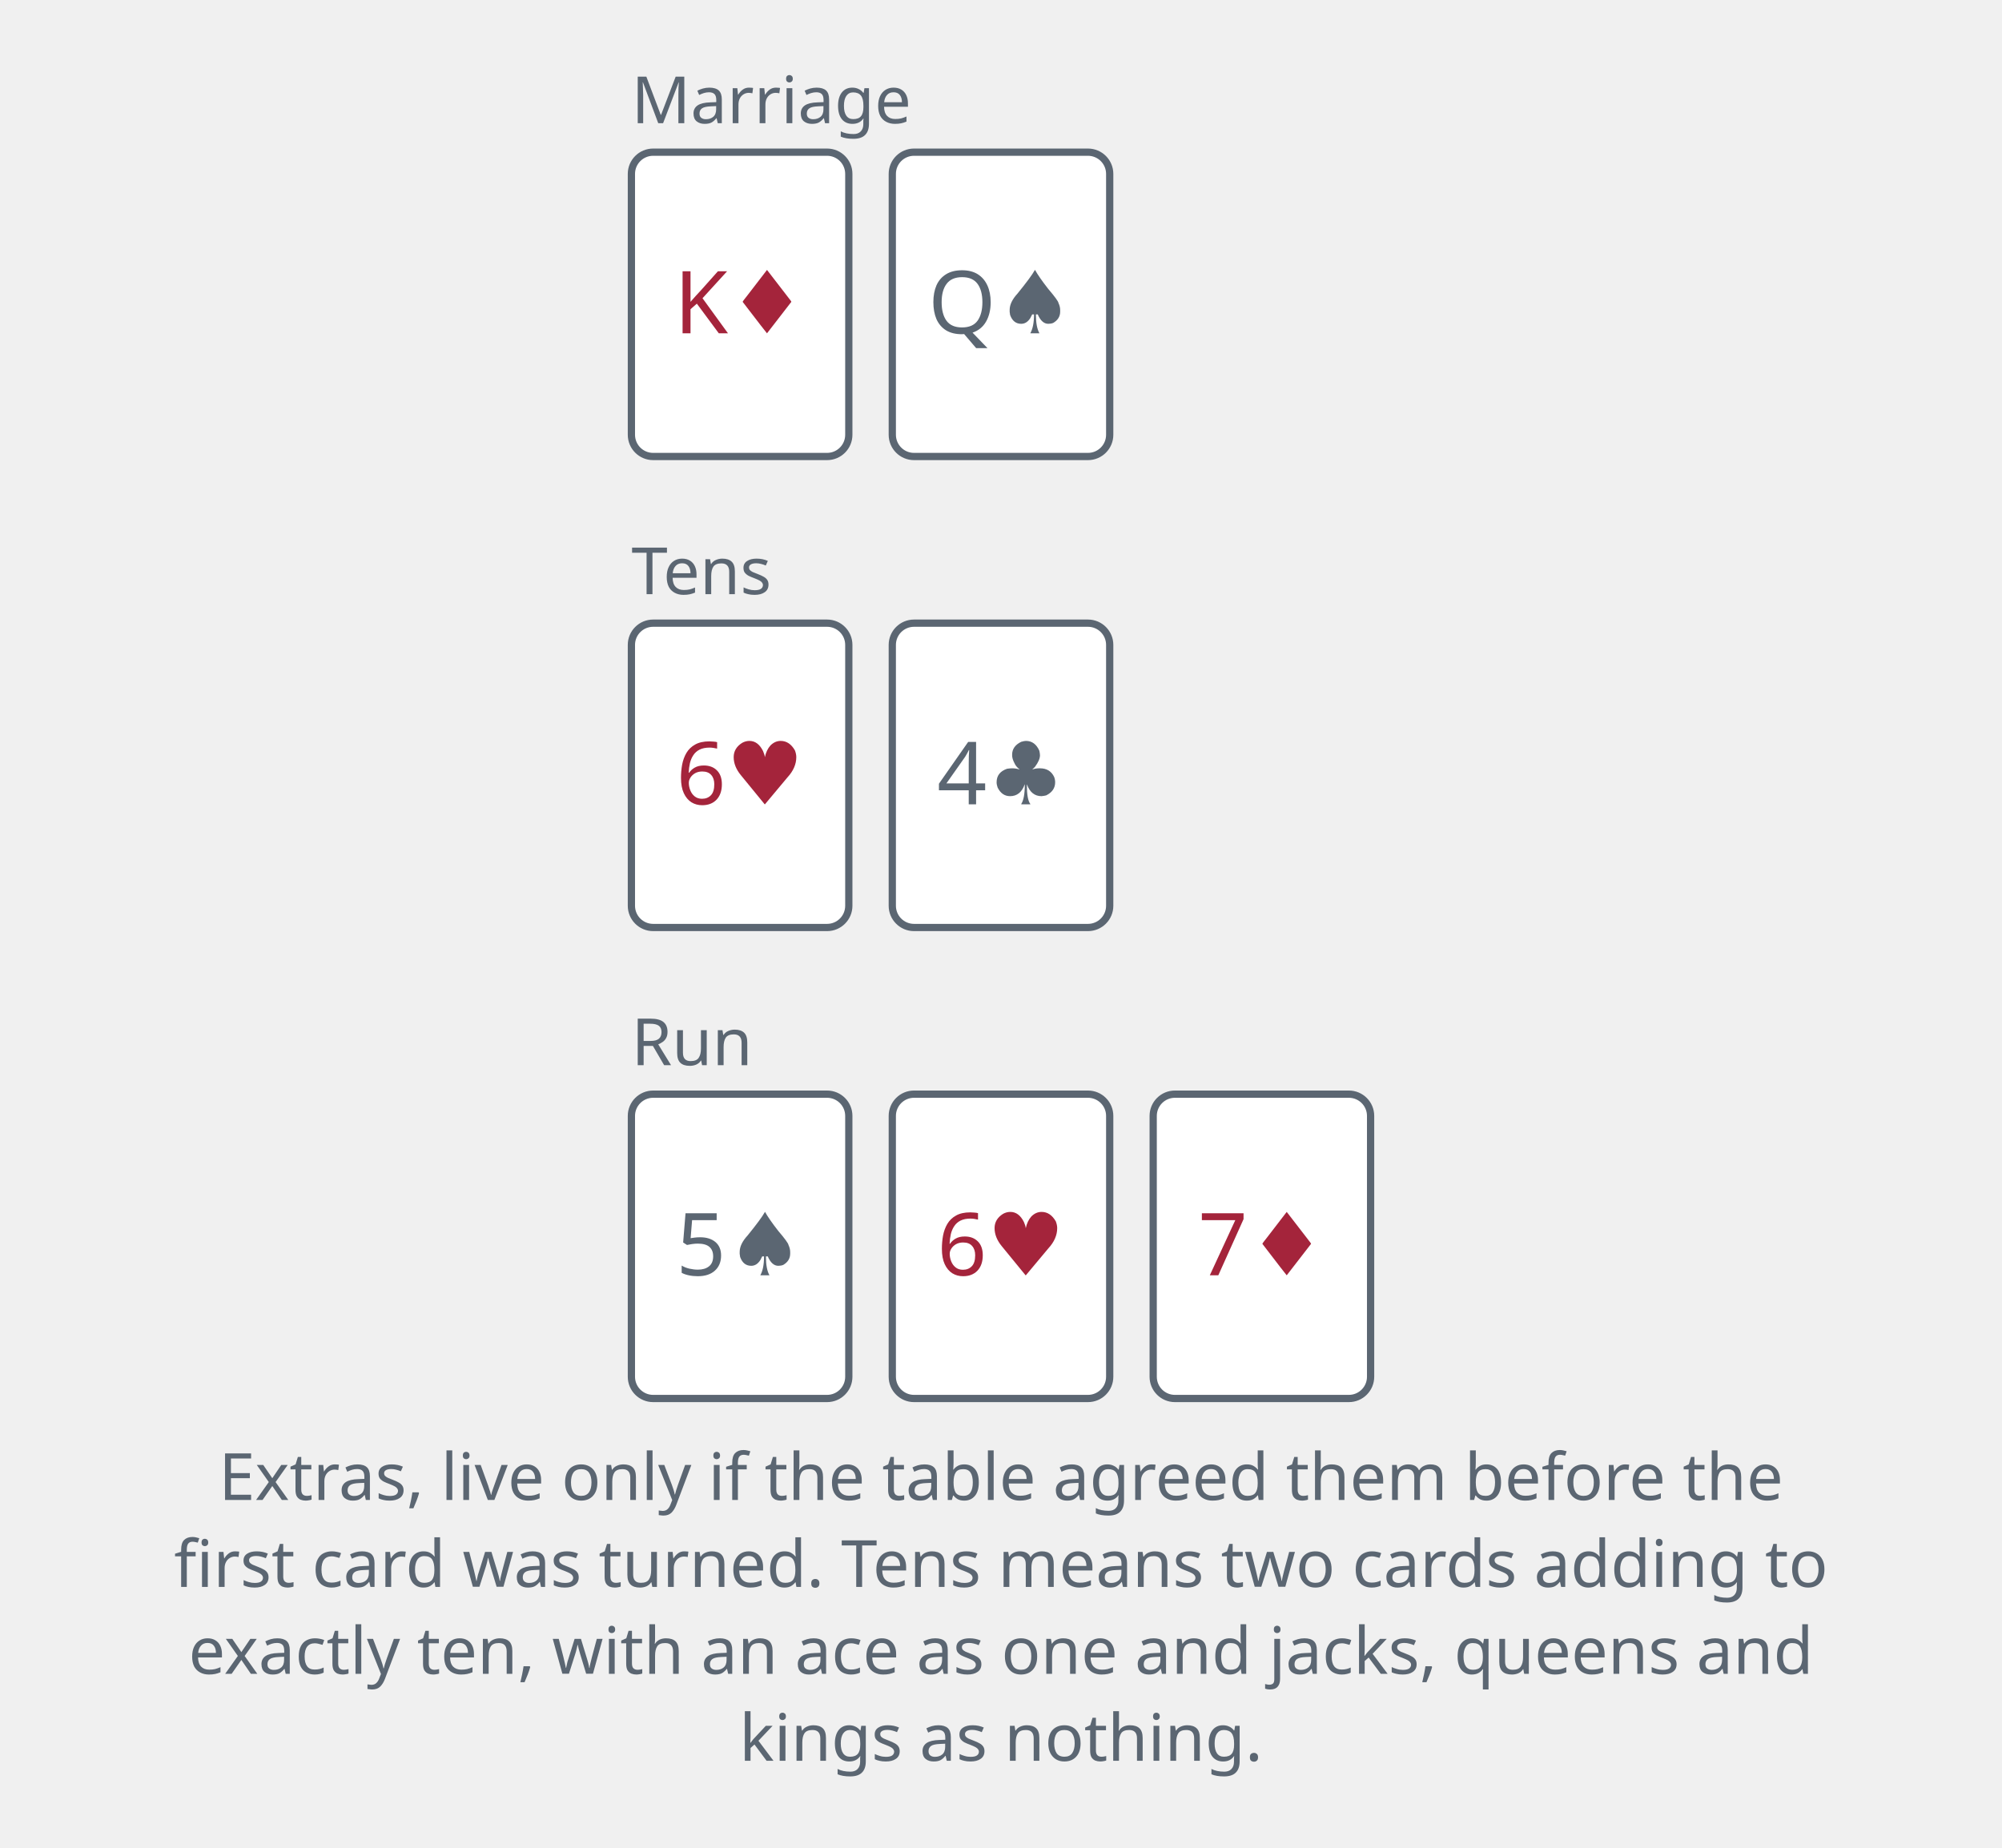
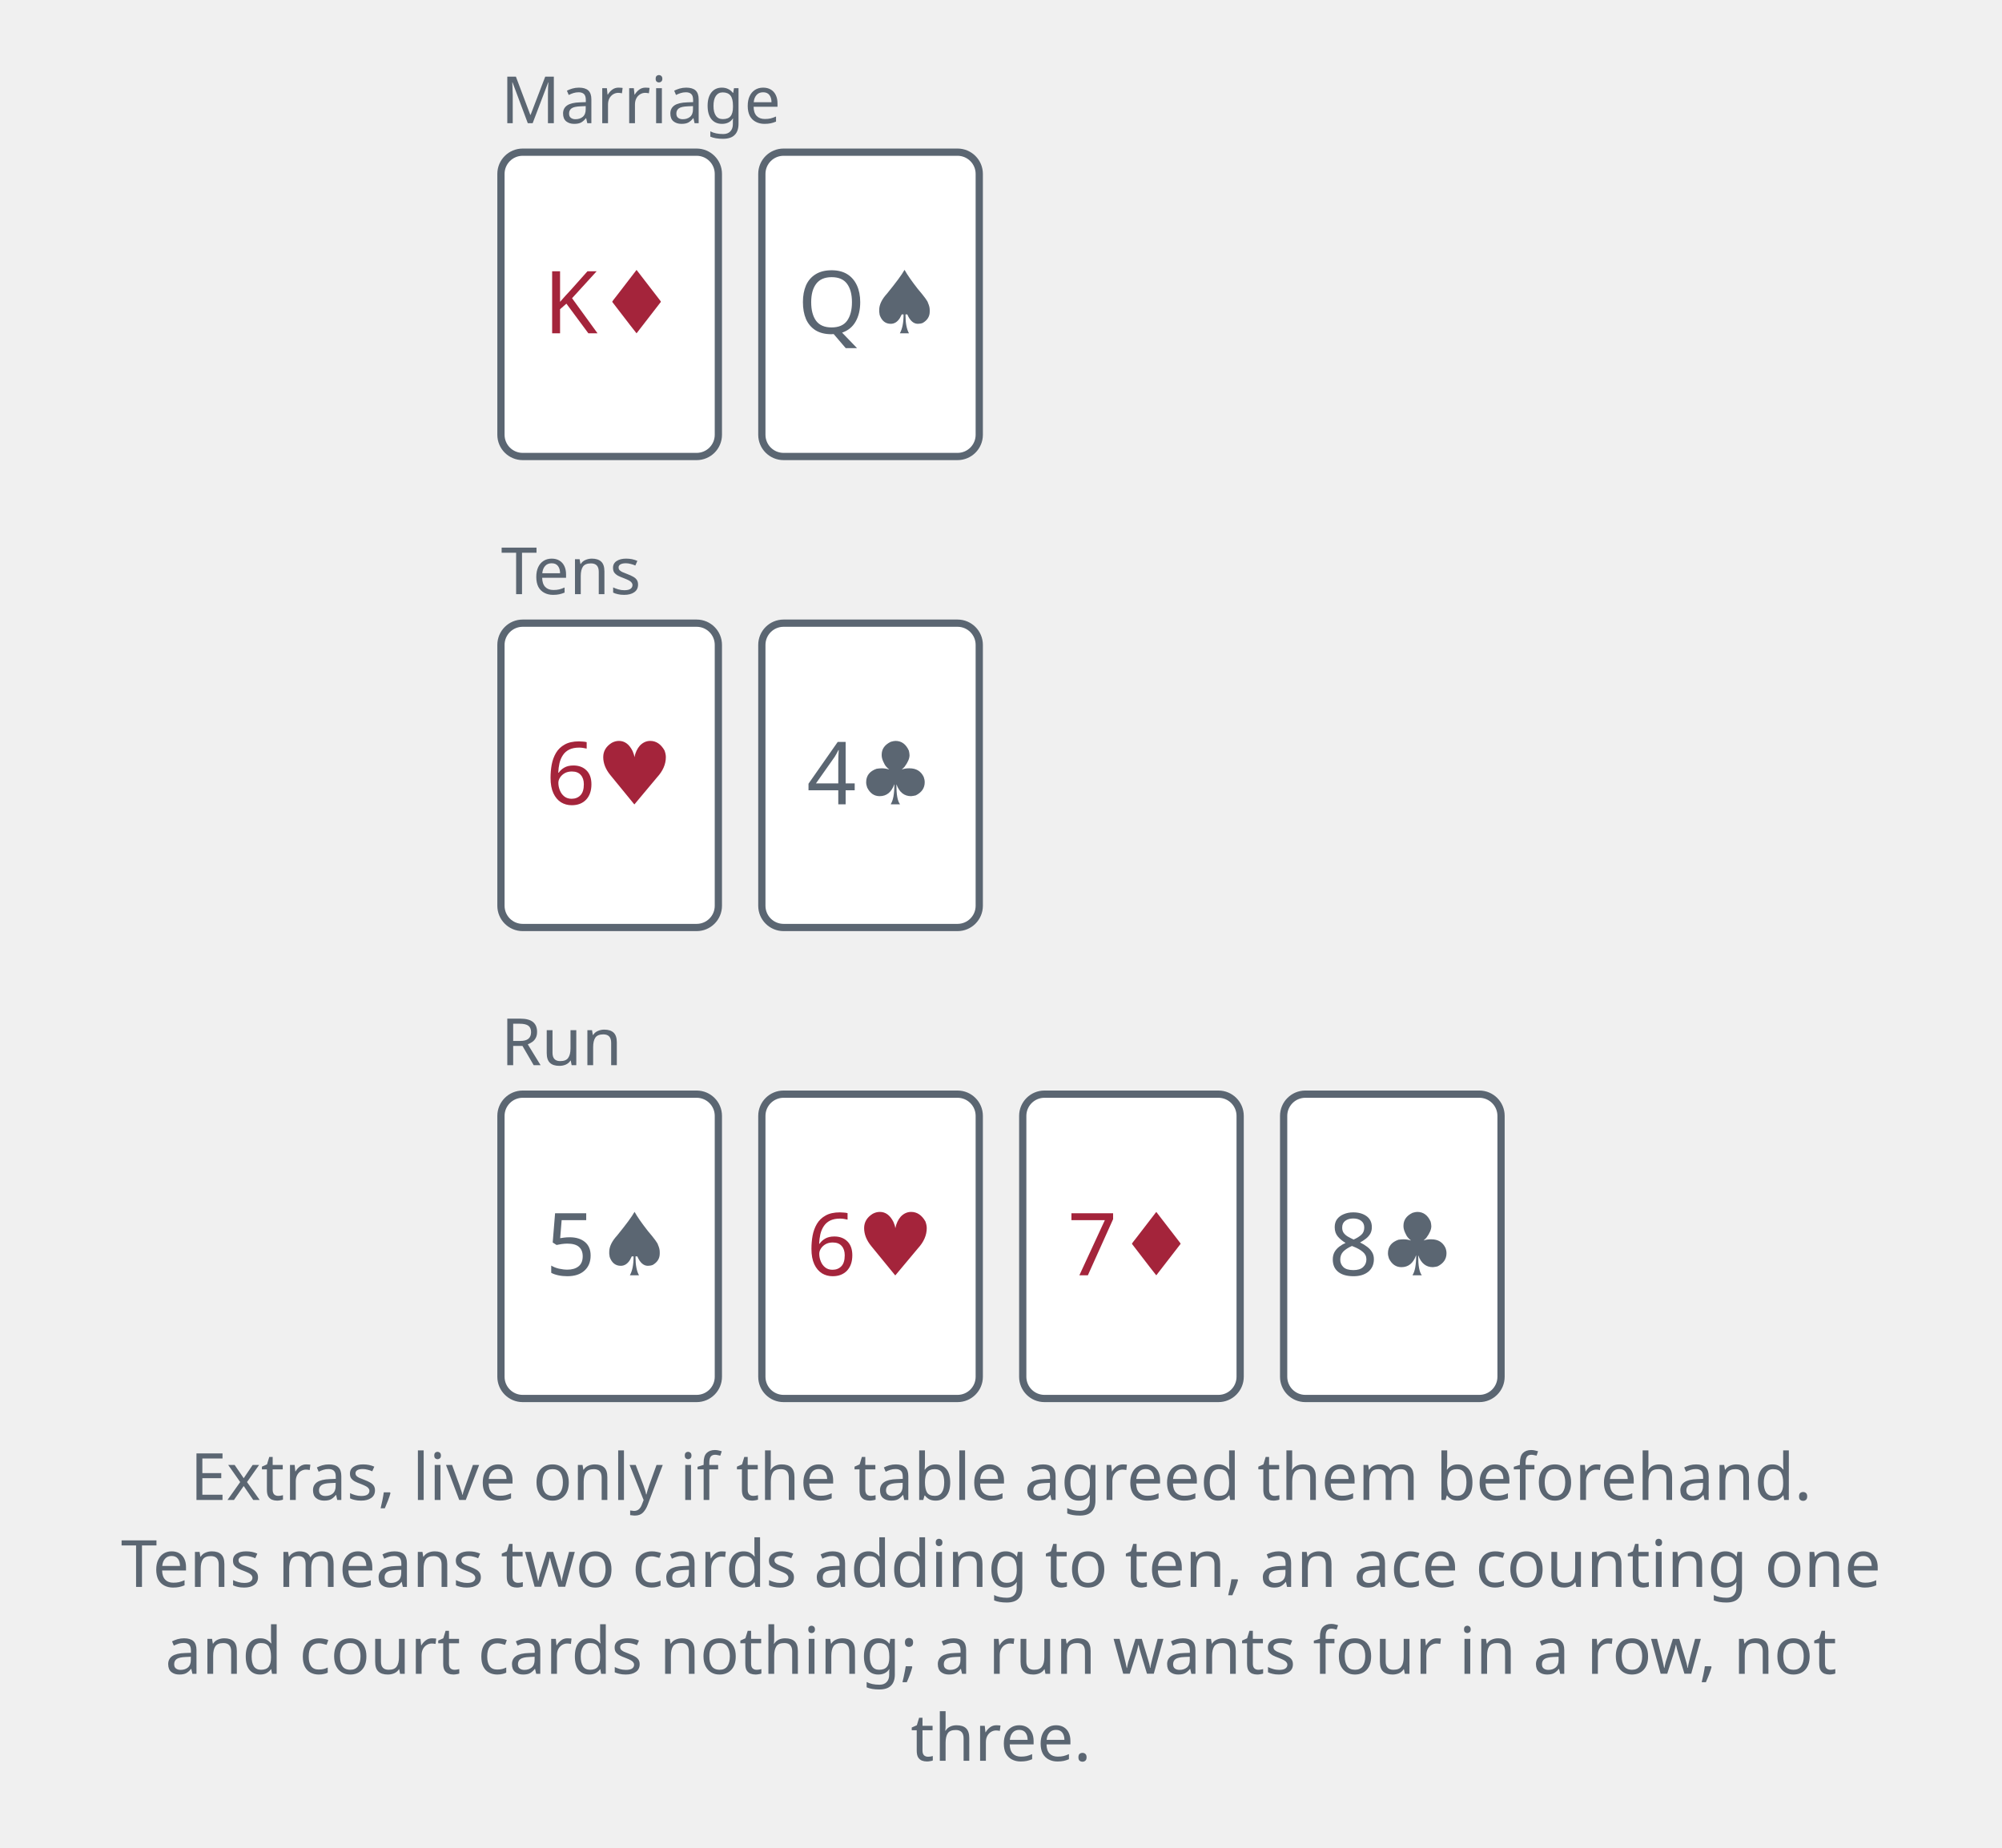
- <svg xmlns="http://www.w3.org/2000/svg" viewBox="0 0 276 255" width="442" height="408" role="img" aria-label="Egyptian Ratscrew: Extras, live only if the table agreed them before the first card was turned. Tens means two cards adding to exactly ten, with an ace as one and jacks, queens and kings as nothing.">
-   <rect x="87.0" y="21.0" width="30" height="42" rx="3" fill="#ffffff" stroke="#5b6672" stroke-width="1" />
-   <text x="102.0" y="46.0" text-anchor="middle" font-family="system-ui, sans-serif" font-size="12" fill="#a4243b">K♦</text>
-   <rect x="123.0" y="21.0" width="30" height="42" rx="3" fill="#ffffff" stroke="#5b6672" stroke-width="1" />
-   <text x="138.0" y="46.0" text-anchor="middle" font-family="system-ui, sans-serif" font-size="12" fill="#5b6672">Q♠</text>
-   <rect x="87.0" y="86.0" width="30" height="42" rx="3" fill="#ffffff" stroke="#5b6672" stroke-width="1" />
-   <text x="102.0" y="111.0" text-anchor="middle" font-family="system-ui, sans-serif" font-size="12" fill="#a4243b">6♥</text>
-   <rect x="123.0" y="86.0" width="30" height="42" rx="3" fill="#ffffff" stroke="#5b6672" stroke-width="1" />
-   <text x="138.0" y="111.0" text-anchor="middle" font-family="system-ui, sans-serif" font-size="12" fill="#5b6672">4♣</text>
-   <rect x="87.0" y="151.0" width="30" height="42" rx="3" fill="#ffffff" stroke="#5b6672" stroke-width="1" />
-   <text x="102.0" y="176.0" text-anchor="middle" font-family="system-ui, sans-serif" font-size="12" fill="#5b6672">5♠</text>
-   <rect x="123.0" y="151.0" width="30" height="42" rx="3" fill="#ffffff" stroke="#5b6672" stroke-width="1" />
-   <text x="138.0" y="176.0" text-anchor="middle" font-family="system-ui, sans-serif" font-size="12" fill="#a4243b">6♥</text>
-   <rect x="159.0" y="151.0" width="30" height="42" rx="3" fill="#ffffff" stroke="#5b6672" stroke-width="1" />
-   <text x="174.0" y="176.0" text-anchor="middle" font-family="system-ui, sans-serif" font-size="12" fill="#a4243b">7♦</text>
-   <text x="87.0" y="17.0" font-family="system-ui, sans-serif" font-size="9" fill="#5b6672">Marriage</text>
-   <text x="87.0" y="82.0" font-family="system-ui, sans-serif" font-size="9" fill="#5b6672">Tens</text>
-   <text x="87.0" y="147.0" font-family="system-ui, sans-serif" font-size="9" fill="#5b6672">Run</text>
-   <text x="138.0" y="207.0" text-anchor="middle" font-family="system-ui, sans-serif" font-size="9" fill="#5b6672">Extras, live only if the table agreed them before the</text>
-   <text x="138.0" y="219.0" text-anchor="middle" font-family="system-ui, sans-serif" font-size="9" fill="#5b6672">first card was turned. Tens means two cards adding to</text>
-   <text x="138.0" y="231.0" text-anchor="middle" font-family="system-ui, sans-serif" font-size="9" fill="#5b6672">exactly ten, with an ace as one and jacks, queens and</text>
-   <text x="138.0" y="243.0" text-anchor="middle" font-family="system-ui, sans-serif" font-size="9" fill="#5b6672">kings as nothing.</text>
+ <svg xmlns="http://www.w3.org/2000/svg" viewBox="0 0 276 255" width="442" height="408" role="img" aria-label="Egyptian Ratscrew: Extras, live only if the table agreed them beforehand. Tens means two cards adding to ten, an ace counting one and court cards nothing; a run wants four in a row, not three.">
+   <rect x="69.0" y="21.0" width="30" height="42" rx="3" fill="#ffffff" stroke="#5b6672" stroke-width="1" />
+   <text x="84.0" y="46.0" text-anchor="middle" font-family="system-ui, sans-serif" font-size="12" fill="#a4243b">K♦</text>
+   <rect x="105.0" y="21.0" width="30" height="42" rx="3" fill="#ffffff" stroke="#5b6672" stroke-width="1" />
+   <text x="120.0" y="46.0" text-anchor="middle" font-family="system-ui, sans-serif" font-size="12" fill="#5b6672">Q♠</text>
+   <rect x="69.0" y="86.0" width="30" height="42" rx="3" fill="#ffffff" stroke="#5b6672" stroke-width="1" />
+   <text x="84.0" y="111.0" text-anchor="middle" font-family="system-ui, sans-serif" font-size="12" fill="#a4243b">6♥</text>
+   <rect x="105.0" y="86.0" width="30" height="42" rx="3" fill="#ffffff" stroke="#5b6672" stroke-width="1" />
+   <text x="120.0" y="111.0" text-anchor="middle" font-family="system-ui, sans-serif" font-size="12" fill="#5b6672">4♣</text>
+   <rect x="69.0" y="151.0" width="30" height="42" rx="3" fill="#ffffff" stroke="#5b6672" stroke-width="1" />
+   <text x="84.0" y="176.0" text-anchor="middle" font-family="system-ui, sans-serif" font-size="12" fill="#5b6672">5♠</text>
+   <rect x="105.0" y="151.0" width="30" height="42" rx="3" fill="#ffffff" stroke="#5b6672" stroke-width="1" />
+   <text x="120.0" y="176.0" text-anchor="middle" font-family="system-ui, sans-serif" font-size="12" fill="#a4243b">6♥</text>
+   <rect x="141.0" y="151.0" width="30" height="42" rx="3" fill="#ffffff" stroke="#5b6672" stroke-width="1" />
+   <text x="156.0" y="176.0" text-anchor="middle" font-family="system-ui, sans-serif" font-size="12" fill="#a4243b">7♦</text>
+   <rect x="177.0" y="151.0" width="30" height="42" rx="3" fill="#ffffff" stroke="#5b6672" stroke-width="1" />
+   <text x="192.0" y="176.0" text-anchor="middle" font-family="system-ui, sans-serif" font-size="12" fill="#5b6672">8♣</text>
+   <text x="69.0" y="17.0" font-family="system-ui, sans-serif" font-size="9" fill="#5b6672">Marriage</text>
+   <text x="69.0" y="82.0" font-family="system-ui, sans-serif" font-size="9" fill="#5b6672">Tens</text>
+   <text x="69.0" y="147.0" font-family="system-ui, sans-serif" font-size="9" fill="#5b6672">Run</text>
+   <text x="138.0" y="207.0" text-anchor="middle" font-family="system-ui, sans-serif" font-size="9" fill="#5b6672">Extras, live only if the table agreed them beforehand.</text>
+   <text x="138.0" y="219.0" text-anchor="middle" font-family="system-ui, sans-serif" font-size="9" fill="#5b6672">Tens means two cards adding to ten, an ace counting one</text>
+   <text x="138.0" y="231.0" text-anchor="middle" font-family="system-ui, sans-serif" font-size="9" fill="#5b6672">and court cards nothing; a run wants four in a row, not</text>
+   <text x="138.0" y="243.0" text-anchor="middle" font-family="system-ui, sans-serif" font-size="9" fill="#5b6672">three.</text>
</svg>
